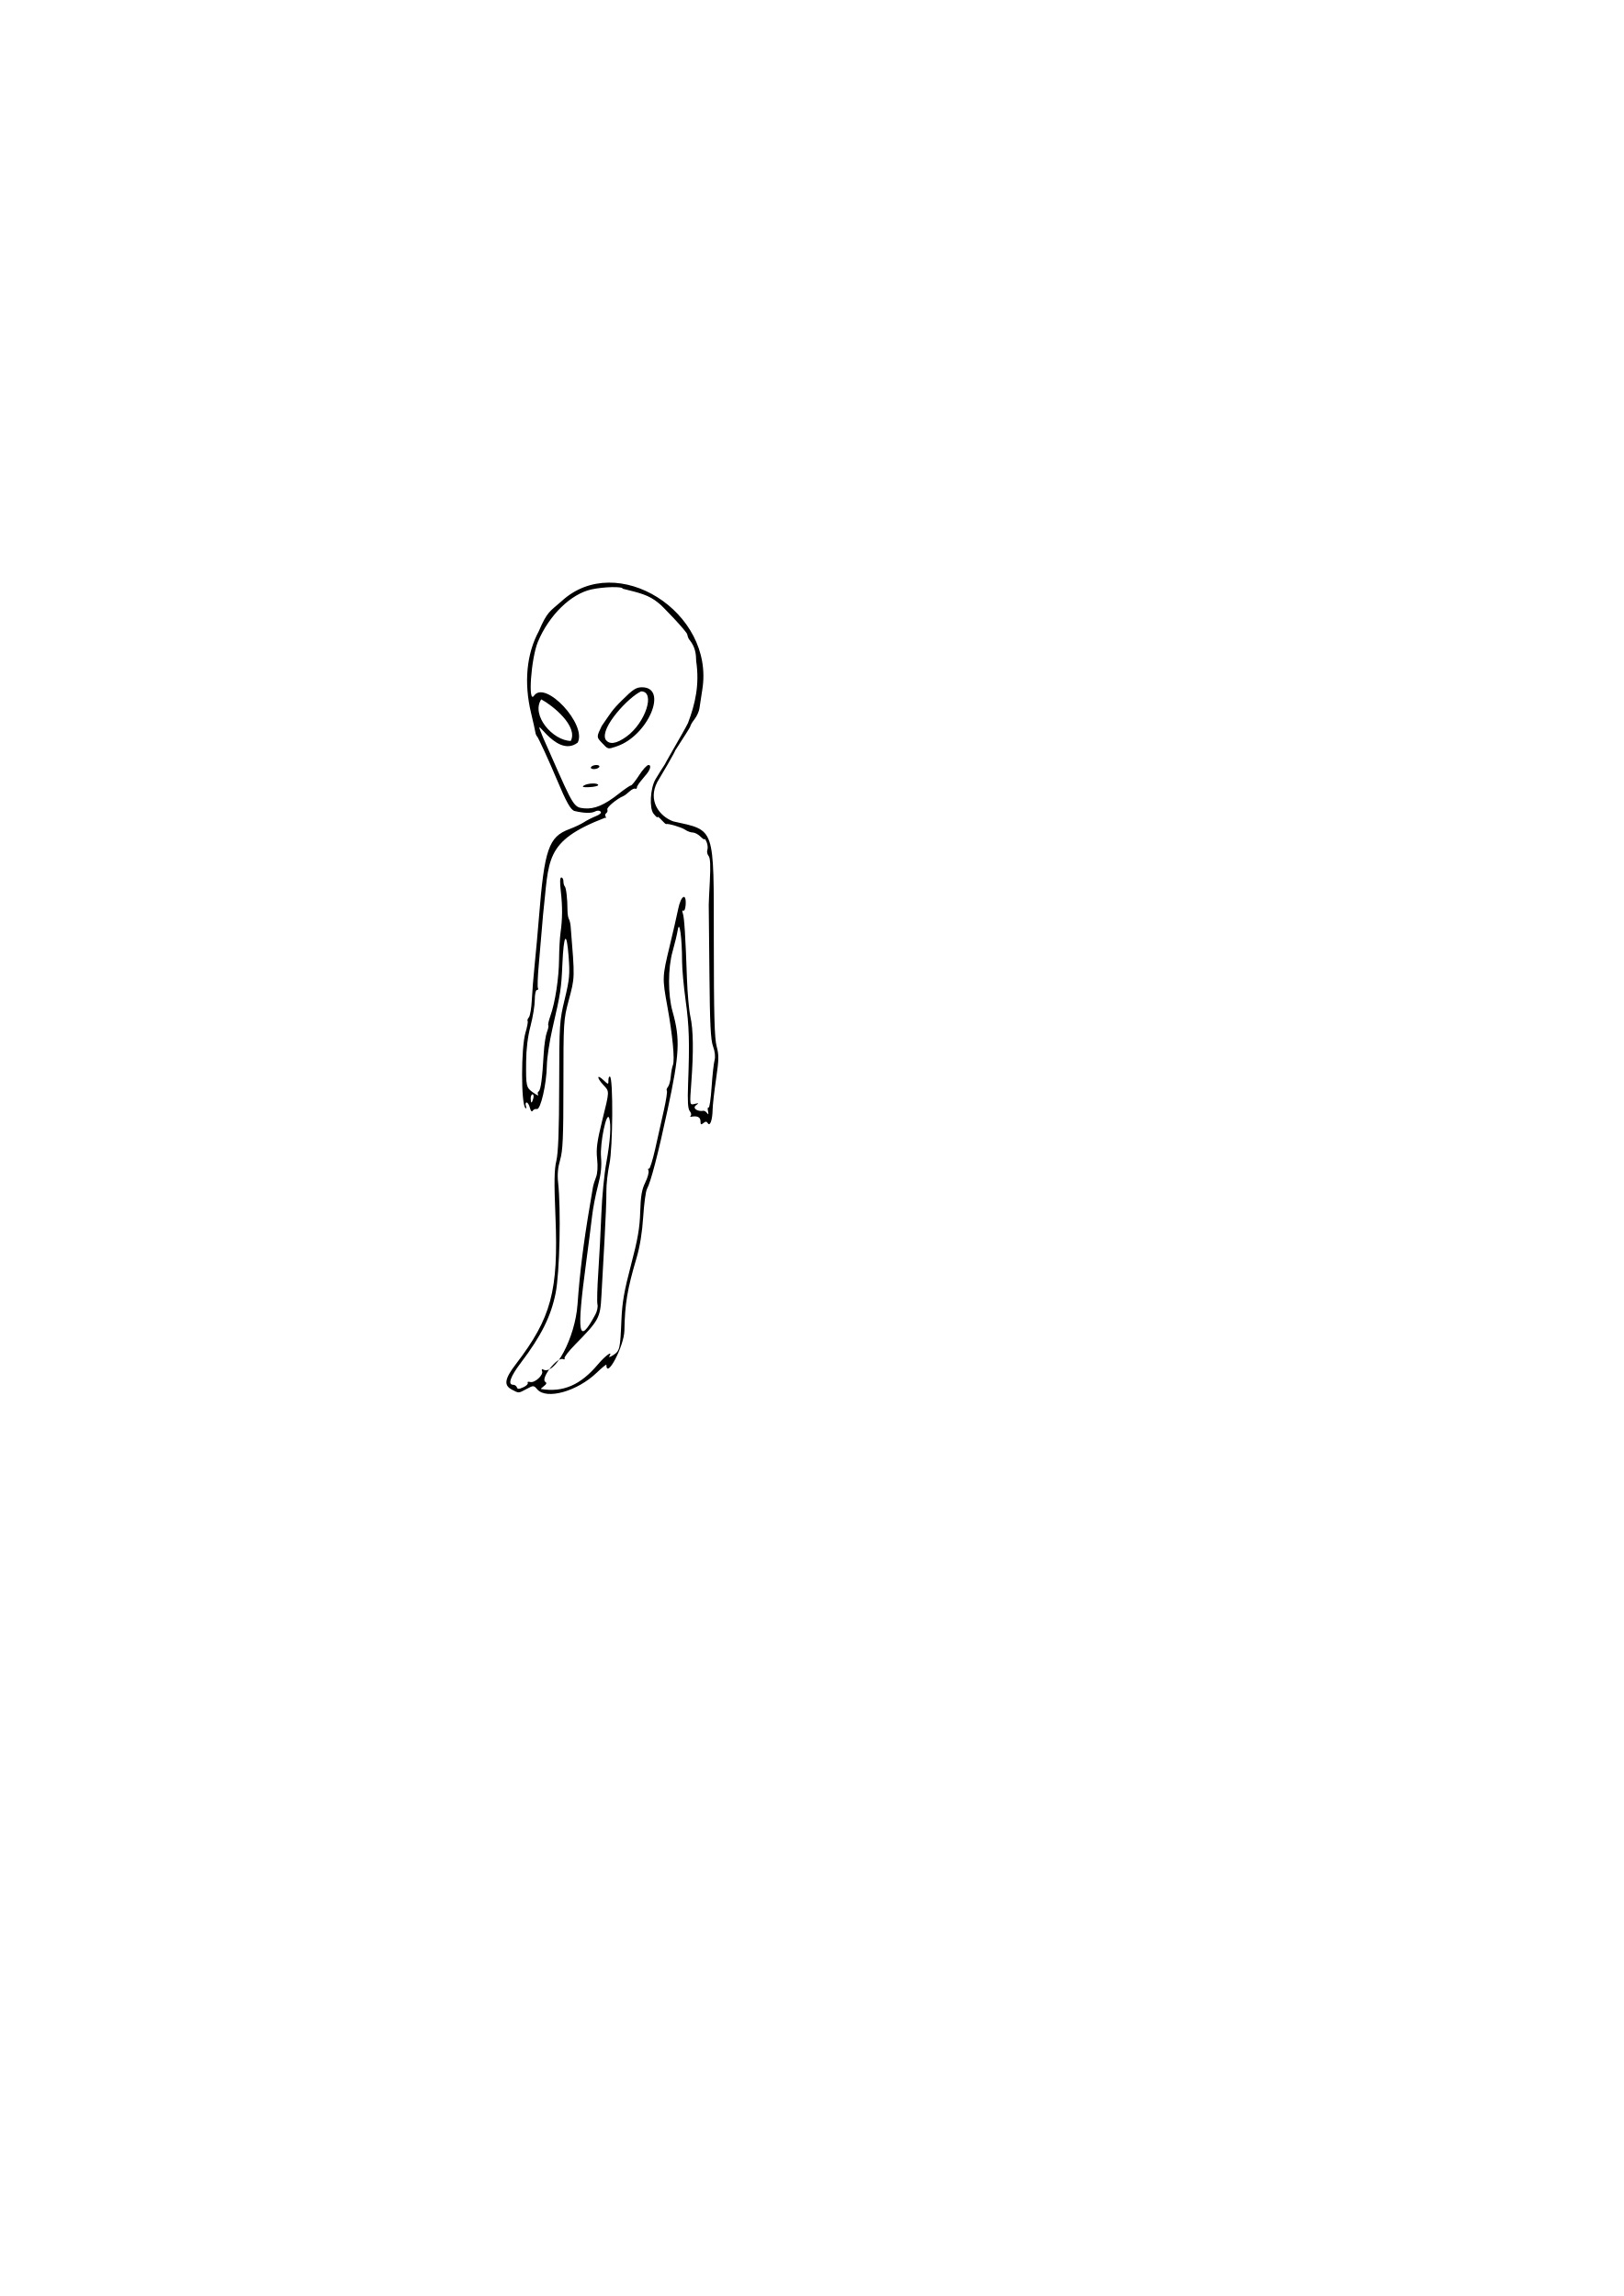
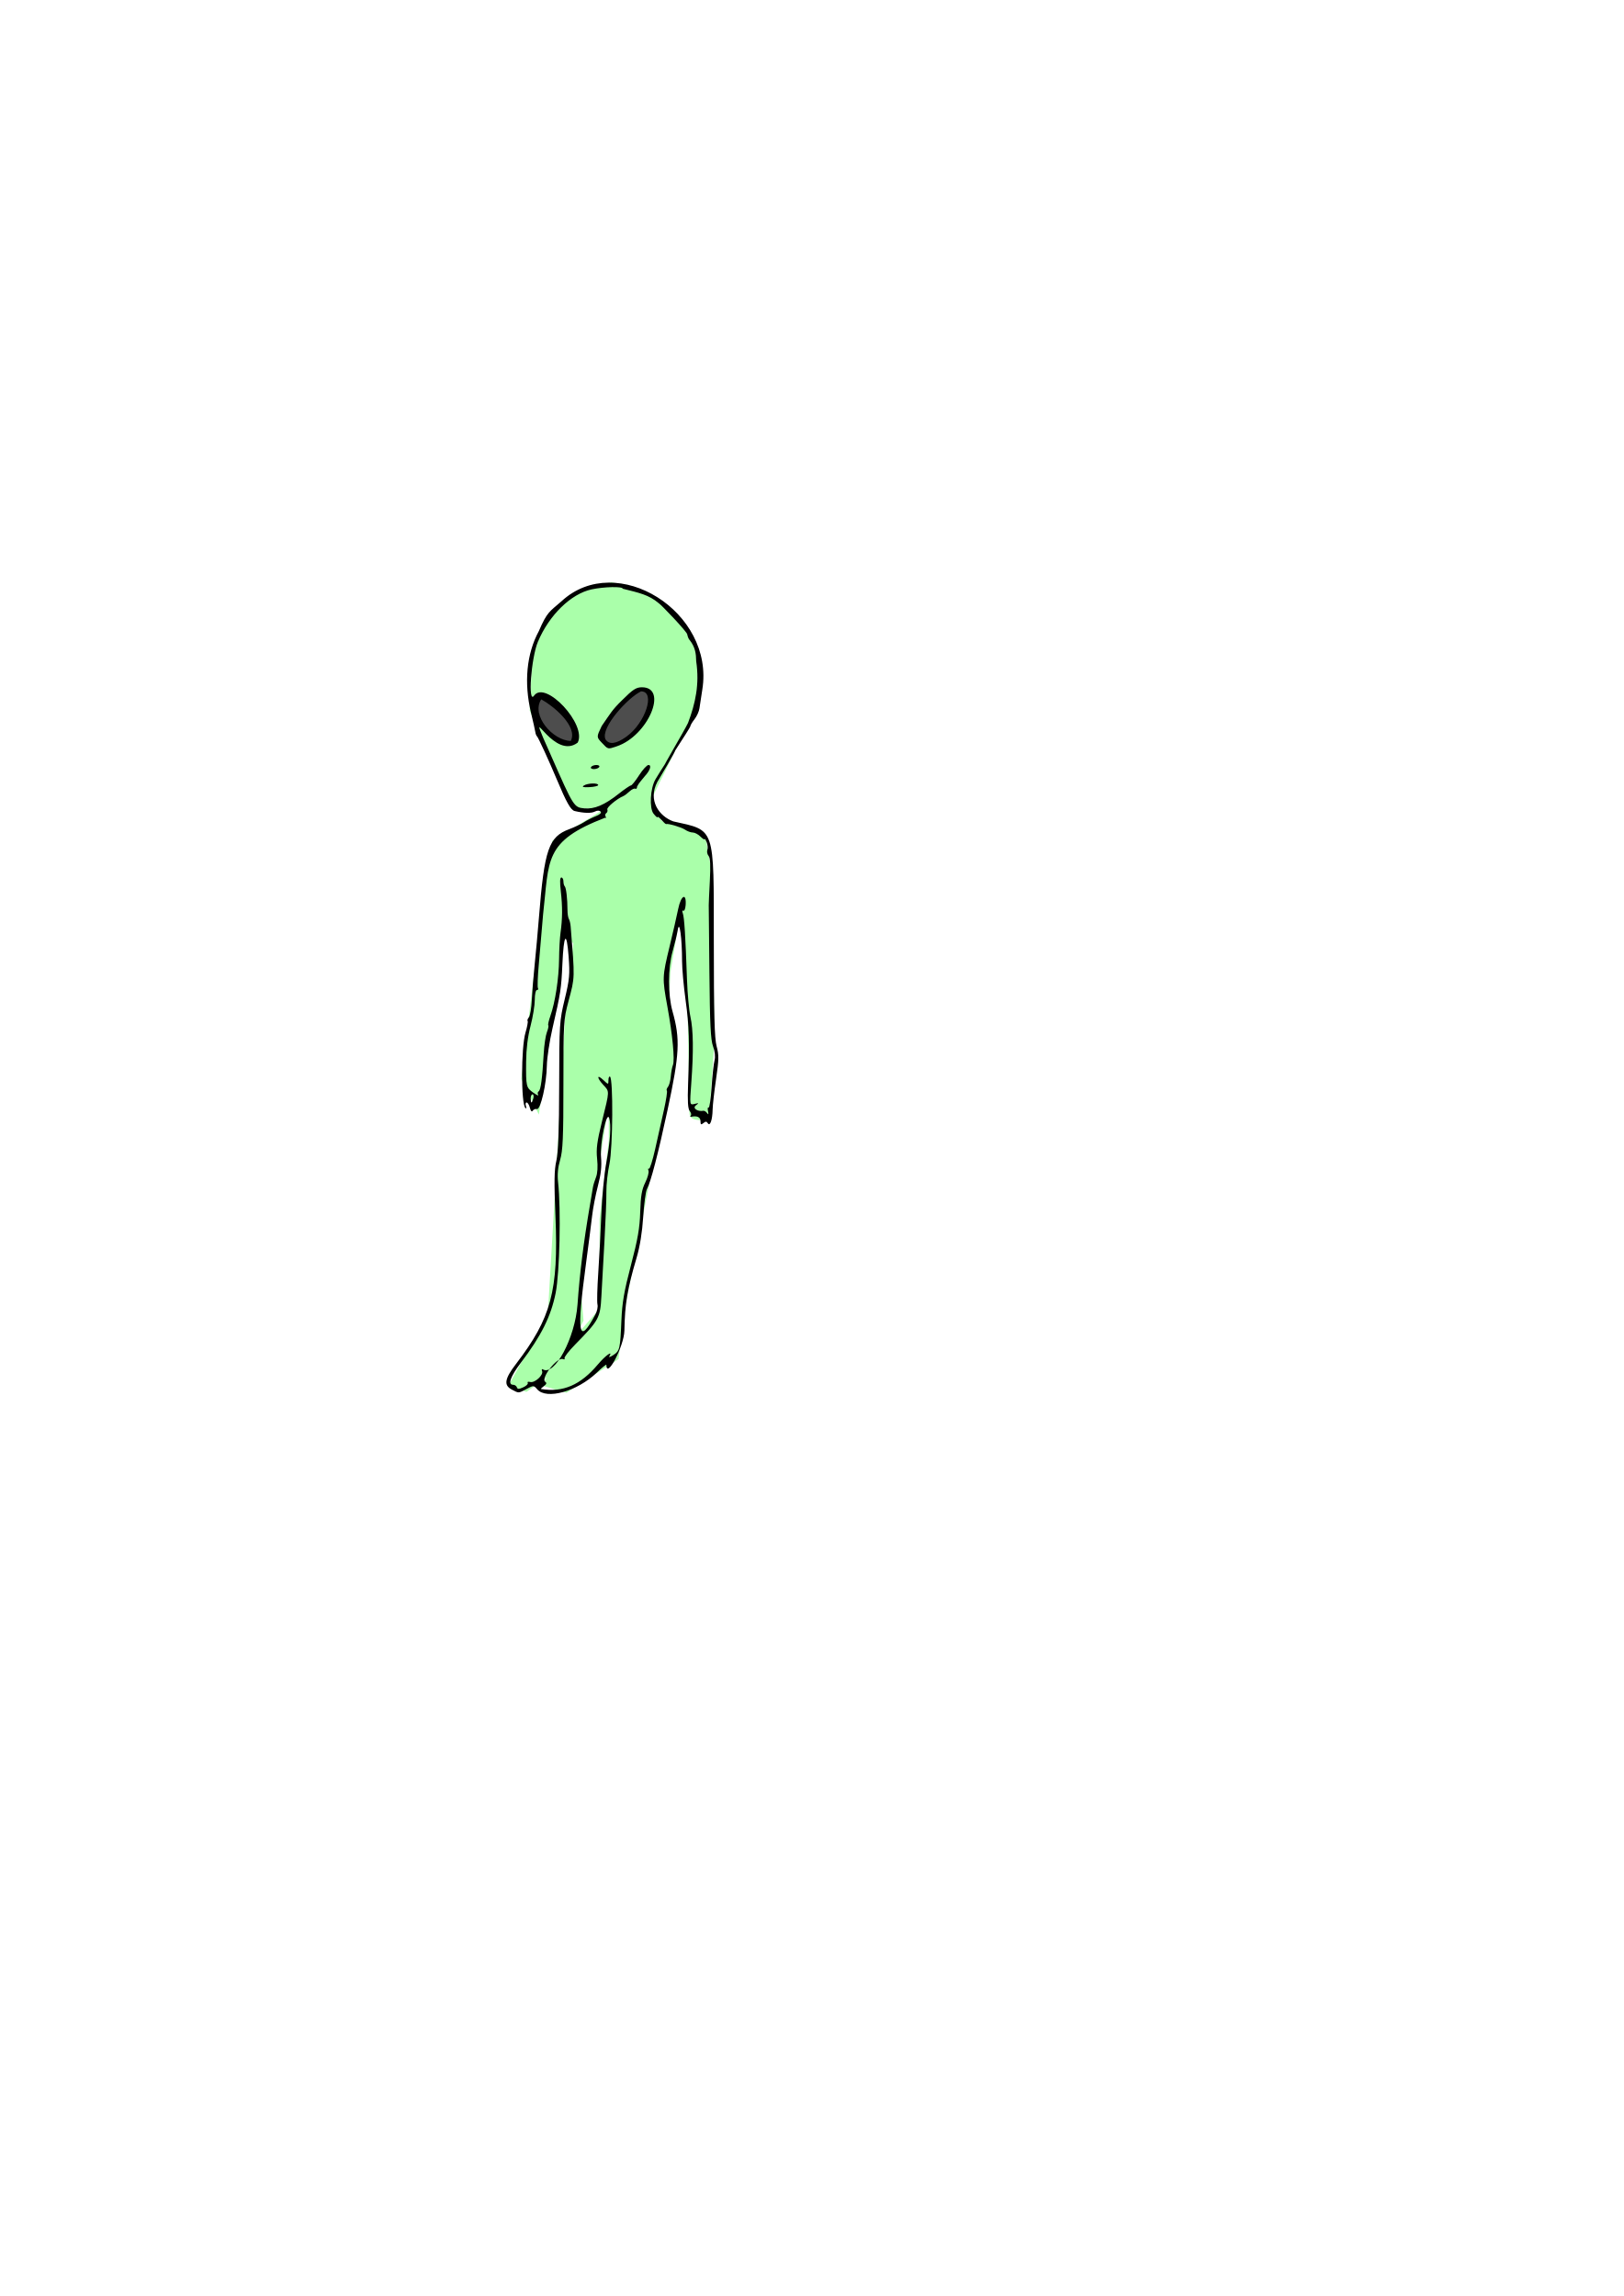
<svg xmlns="http://www.w3.org/2000/svg" width="210mm" height="297mm" id="svg2">
  <defs id="defs4" />
  <g id="layer1">
+     <path style="fill:#aaffaa;fill-opacity:1;stroke:#000000;stroke-width:2;stroke-miterlimit:1;stroke-opacity:0" d="M 278.397,290.881 L 298.99,284.601 L 320.153,291.859 L 329.595,300.859 L 341.778,317.704 L 340.131,347.942 L 335.946,355.083 L 318.263,391.057 L 323.534,401.405 L 344.789,408.453 L 348.066,427.456 L 349.236,509.313 L 346.53,547.481 C 336.439,548.378 336.982,545.669 336.982,542.504 L 335.959,484.6 L 332.135,448.857 L 327.717,475.4 L 326.859,493.045 L 330.153,517.808 L 317.43,578.46 L 305.005,642.078 L 302.367,664.468 L 276.89,680.927 L 264.541,677.285 L 284.534,649.666 L 293.202,639.663 L 293.061,596.104 L 297.605,557.522 L 297.535,540.332 L 283.623,626.748 L 285.231,645.631 L 276.352,664.095 L 267.474,673.331 L 257.337,680.47 L 248.458,677.542 L 267.772,642.884 L 274.252,532.179 L 276.36,494.657 L 280.247,461.286 L 276.126,456.686 L 263.404,544.922 L 254.834,527.568 L 265.246,441.403 L 270.023,410.999 L 294.915,395.836 L 278.992,394.913 L 258.917,347.35 L 260.103,322.229 L 264.849,307.397 L 278.397,290.881 z " id="path3576" />
+     <path style="fill:#4d4d4d;fill-opacity:1;stroke:#000000;stroke-width:2;stroke-miterlimit:1;stroke-opacity:0" d="M 280.677,355.685 C 280.677,359.355 282.322,361.16 280.314,363.566 C 278.306,365.973 274.773,361.384 271.711,361.384 C 263.53,352.666 264.863,356.612 262.5,344.765 C 262.719,341.463 259.835,341.325 262.897,341.325 C 265.959,341.325 272.531,345.245 274.539,347.652 C 276.547,350.059 280.677,352.015 280.677,355.685 z " id="path3657" />
+     <path style="fill:#4d4d4d;fill-opacity:1;stroke:#000000;stroke-width:2.184;stroke-miterlimit:1;stroke-opacity:0" d="M 294.223,357.82 C 295.082,361.388 295.725,362.386 298.617,364.165 C 301.508,365.944 304.53,360.496 308.08,359.641 C 315.523,348.88 317.941,355.217 317.907,343.039 C 316.879,339.891 317.152,336.823 313.602,337.678 C 310.052,338.533 303.349,344.18 301.585,347.081 C 299.821,349.981 293.363,354.253 294.223,357.82 z " id="path3660" />
    <path style="fill:#000000" d="M 250.161,679.353 C 246.142,677.236 246.662,674.11 252.244,666.823 C 269.472,644.335 273.023,631.08 271.523,594.865 C 270.818,577.85 270.91,571.995 271.953,567.509 C 272.897,563.448 273.297,552.813 273.338,530.657 C 273.395,500.512 273.482,499.161 276.045,488.513 C 278.403,478.72 278.612,476.433 277.951,467.664 C 276.981,454.793 275.578,456.42 274.914,471.187 C 274.358,483.563 274.094,485.278 270.034,502.898 C 268.591,509.159 267.368,517.259 267.315,520.898 C 267.186,529.821 264.274,542.611 262.463,542.211 C 261.71,542.044 260.775,542.424 260.385,543.056 C 259.952,543.756 259.421,543.192 259.024,541.608 C 258.666,540.181 257.945,539.013 257.423,539.013 C 256.901,539.013 256.756,539.801 257.101,540.763 C 257.469,541.788 257.352,542.168 256.82,541.681 C 254.652,539.695 254.683,512.204 256.861,504.868 C 257.71,502.011 258.184,499.454 257.916,499.185 C 257.648,498.917 257.921,498.104 258.523,497.379 C 259.125,496.653 259.777,492.787 259.972,488.787 C 260.167,484.786 260.795,477.013 261.366,471.513 C 261.938,466.013 262.873,455.663 263.446,448.513 C 266.113,415.182 268.205,409.104 278.3,405.364 C 280.836,404.424 284.036,402.915 285.411,402.009 C 286.786,401.103 289.398,399.769 291.216,399.044 C 293.3,398.212 294.171,397.374 293.574,396.776 C 292.976,396.179 291.939,396.182 290.768,396.784 C 289.016,397.687 285.43,397.588 280.911,396.513 C 279.001,396.059 276.904,392.346 272.157,381.013 C 268.412,372.074 263.097,360.503 262.51,360.013 C 262.18,359.738 261.818,358.838 261.704,358.013 C 261.59,357.188 260.634,352.913 259.578,348.513 C 256.035,333.747 257.382,319.657 263.397,308.538 C 267.502,299.02 268.609,299.094 274.506,293.925 C 301.457,269.044 349.465,299.201 343.304,337.141 C 342.735,340.646 342.109,344.751 341.913,346.263 C 341.717,347.775 340.624,350.198 339.484,351.648 C 338.343,353.097 337.411,354.705 337.411,355.22 C 337.411,355.735 323.749,376.766 324.055,375.64 C 324.552,373.81 334.025,358.163 336.319,353.448 C 339.904,343.966 341.993,334.612 340.314,323.263 C 340.251,319.554 339.853,316.395 337.137,312.94 C 336.712,312.624 336.176,311.392 335.947,310.201 C 336.036,309.033 322.872,295.263 322.002,294.91 C 317.065,290.717 312.313,289.824 304.411,287.824 C 304.411,286.642 295.354,286.833 289.21,288.145 C 279.094,290.304 268.371,300.773 262.935,313.796 C 259.611,321.76 257.978,344.504 261.044,340.126 C 266.548,332.269 287.058,354.33 282.379,363.073 C 271.215,371.619 258.902,344.92 265.484,360.642 C 266.675,363.321 268.442,367.313 269.41,369.513 C 280.399,394.472 280.556,394.722 285.577,395.201 C 290.551,395.675 295.452,393.608 302.426,388.096 C 305.266,385.85 307.953,384.013 308.396,384.013 C 308.84,384.013 310.646,381.763 312.411,379.013 C 314.175,376.263 316.233,374.013 316.984,374.013 C 318.644,374.013 317.786,376.68 315.246,379.415 C 313.292,381.939 312.433,382.564 311.411,384.572 C 311.411,385.43 311.029,385.895 310.562,385.607 C 310.095,385.318 308.837,385.899 307.767,386.896 C 306.696,387.894 305.39,388.891 304.865,389.112 C 301.586,390.491 296.494,394.709 296.873,395.731 C 297.12,396.401 296.886,397.22 296.351,397.55 C 295.816,397.881 295.68,398.64 296.049,399.237 C 296.418,399.834 296.313,400.079 295.815,399.782 C 265.613,411.4 268.567,420.323 265.477,447.013 C 264.881,454.438 263.944,465.388 263.394,471.345 C 262.844,477.303 262.649,482.591 262.961,483.095 C 263.273,483.6 263.052,484.013 262.47,484.013 C 261.87,484.013 261.411,486.114 261.411,488.853 C 261.411,491.515 260.477,497.253 259.336,501.603 C 257.987,506.744 257.233,512.839 257.181,519.013 C 257.078,531.265 257.184,531.716 260.758,534.261 C 262.416,535.441 263.458,535.899 263.075,535.279 C 262.692,534.659 262.804,533.888 263.324,533.567 C 264.332,532.944 265.095,527.191 265.784,515.013 C 266.017,510.888 266.717,506.213 267.338,504.625 C 267.959,503.036 268.263,501.533 268.015,501.284 C 267.766,501.036 268.229,498.961 269.044,496.673 C 271.379,490.112 273.193,478.27 273.281,469.013 C 273.325,464.338 273.648,458.488 273.998,456.013 C 274.956,449.248 274.996,443.253 274.133,435.763 C 273.619,431.304 273.704,429.013 274.383,429.013 C 274.948,429.013 275.411,429.838 275.411,430.847 C 275.411,431.855 275.703,432.972 276.06,433.329 C 276.759,434.029 277.388,439.459 277.395,444.849 C 277.397,446.683 277.701,448.674 278.071,449.272 C 278.44,449.871 278.837,451.52 278.951,452.937 C 281.033,478.691 281.065,477.564 277.926,489.359 C 275.493,498.505 275.411,499.839 275.411,530.232 C 275.411,556.155 275.13,562.595 273.806,567.052 C 272.718,570.717 272.397,574.233 272.808,577.984 C 274.271,591.33 273.589,622.295 271.617,632.146 C 269.325,643.588 264.582,653.093 254.564,666.316 C 249.467,673.045 248.081,677.013 250.827,677.013 C 251.607,677.013 252.43,677.571 252.657,678.252 C 252.985,679.235 253.63,679.234 255.796,678.247 C 257.296,677.564 258.272,676.599 257.966,676.102 C 257.659,675.606 258.198,675.407 259.164,675.659 C 261.387,676.24 265.73,672.289 264.99,670.359 C 264.684,669.562 264.848,669.165 265.354,669.478 C 271.045,672.995 281.141,654.099 282.303,637.758 C 283.41,622.18 285.265,607.352 288.4,589.013 C 289.011,585.438 289.655,581.613 289.83,580.513 C 290.005,579.413 290.683,577.179 291.336,575.549 C 292.086,573.679 292.288,570.357 291.885,566.549 C 291.37,561.679 291.841,558.1 294.326,548.013 C 298.031,532.968 298.005,533.758 294.911,530.419 C 291.66,526.911 291.66,524.96 294.911,528.013 C 297.411,530.362 297.411,530.362 297.411,528.129 C 297.411,526.9 297.756,526.109 298.178,526.37 C 299.791,527.367 299.58,561.16 297.911,569.013 C 297.035,573.138 296.361,579.213 296.414,582.513 C 296.467,585.813 296.05,596.613 295.486,606.513 C 294.923,616.413 294.24,628.705 293.969,633.828 C 293.413,644.321 292.763,645.514 281.158,657.334 C 277.993,660.557 275.654,663.598 275.959,664.092 C 276.265,664.586 275.891,664.751 275.13,664.459 C 272.272,663.363 264.054,674.057 266.562,675.607 C 267.36,676.1 267.148,676.732 265.871,677.666 C 264.858,678.407 264.227,679.046 264.47,679.086 C 275.228,680.85 283.748,677.171 292.246,667.094 C 295.967,662.68 299.797,659.961 297.847,663.117 C 297.471,663.724 298.35,663.444 299.799,662.494 C 302.968,660.418 303.17,659.551 303.757,645.513 C 304.122,636.803 305.095,631.184 308.432,618.513 C 311.754,605.905 312.711,600.393 312.95,592.513 C 313.185,584.731 313.729,581.55 315.402,578.167 C 316.584,575.776 317.299,573.165 316.992,572.365 C 316.685,571.564 316.785,571.127 317.216,571.393 C 317.646,571.659 319.026,567.294 320.283,561.695 C 321.54,556.095 323.458,547.526 324.545,542.652 C 325.633,537.779 326.276,533.545 325.975,533.244 C 325.674,532.944 325.909,532.117 326.498,531.409 C 327.086,530.7 327.71,528.408 327.885,526.317 C 328.06,524.225 328.534,521.696 328.939,520.698 C 329.929,518.256 328.768,506.028 326.215,492.013 C 323.687,478.134 323.707,477.621 327.363,462.513 C 328.961,455.913 330.831,447.746 331.519,444.364 C 332.882,437.659 335.609,436.275 335.152,442.52 C 335.019,444.334 334.497,445.563 333.991,445.252 C 333.474,444.934 333.373,445.472 333.76,446.48 C 334.494,448.395 335.076,457.539 335.797,478.513 C 336.042,485.663 336.799,493.988 337.479,497.013 C 338.915,503.408 339.059,514.06 337.918,529.42 C 337.108,540.326 337.108,540.326 339.509,539.719 C 341.689,539.169 341.747,539.236 340.137,540.44 C 338.365,541.767 340.91,543.584 343.819,543.069 C 344.319,542.98 345.145,543.494 345.656,544.211 C 346.302,545.117 346.434,544.829 346.091,543.262 C 345.819,542.024 345.945,541.225 346.369,541.488 C 346.794,541.75 347.454,537.295 347.836,531.587 C 348.219,525.879 348.869,519.946 349.282,518.402 C 349.756,516.63 349.485,514.105 348.549,511.554 C 347.378,508.366 347.004,500.76 346.775,475.513 C 346.616,457.913 346.468,443.063 346.446,442.513 C 346.425,441.963 346.665,436.648 346.98,430.701 C 347.383,423.093 347.202,419.467 346.37,418.464 C 345.719,417.68 345.448,416.359 345.767,415.527 C 346.086,414.696 345.94,413.003 345.442,411.764 C 344.945,410.526 344.509,409.851 344.474,410.263 C 344.439,410.676 343.511,410.113 342.411,409.013 C 341.311,407.913 339.611,407.013 338.633,407.013 C 337.656,407.013 335.968,406.396 334.883,405.641 C 333.174,404.452 326.49,402.473 325.598,402.891 C 325.426,402.972 324.413,402.064 323.348,400.873 C 322.282,399.682 321.411,399.062 321.411,399.495 C 321.411,399.929 320.526,399.158 319.444,397.783 C 317.384,395.164 317.758,385.433 320.492,380.861 C 327.197,369.647 338.094,354.275 321.341,382.257 C 316.536,391.326 322.227,399.087 329.12,401.578 C 349.752,406.184 348.907,403.691 348.928,460.013 C 348.941,495.921 349.254,507.652 350.298,511.513 C 351.463,515.82 351.426,518.04 350.031,527.528 C 349.14,533.586 348.379,540.336 348.34,542.528 C 348.252,547.54 347.067,550.884 345.994,549.148 C 345.41,548.203 344.904,548.189 343.822,549.087 C 342.682,550.033 342.411,549.85 342.411,548.136 C 342.411,546.173 340.792,545.397 337.911,545.978 C 337.361,546.089 337.244,545.846 337.652,545.439 C 338.06,545.031 337.835,544.02 337.152,543.193 C 336.262,542.114 336.034,538.413 336.347,530.101 C 337.123,509.497 336.894,501.745 335.136,489.043 C 334.187,482.185 333.411,473.588 333.411,469.94 C 333.411,458.787 332.158,449.491 331.332,454.513 C 330.97,456.713 329.838,461.438 328.817,465.013 C 326.472,473.221 326.445,486.333 328.755,494.513 C 332.56,507.981 332.19,515.352 326.347,542.513 C 321.638,564.403 318.167,577.731 316.236,581.339 C 315.64,582.454 314.818,588.574 314.411,594.939 C 313.929,602.462 312.79,609.489 311.159,615.013 C 306.617,630.39 305.465,637.276 305.219,650.513 C 305.078,658.118 296.411,674.6 296.411,667.264 C 296.411,666.892 294.273,668.637 291.661,671.141 C 282.152,680.254 267.127,684.451 262.619,679.253 C 260.892,677.263 260.804,677.26 257.387,679.079 C 253.345,681.231 253.701,681.217 250.161,679.353 z M 291.039,642.647 C 291.888,641.07 292.345,638.869 292.054,637.756 C 291.762,636.642 291.943,629.607 292.455,622.122 C 292.966,614.637 293.642,601.763 293.956,593.513 C 294.269,585.263 295.354,574.013 296.367,568.513 C 298.328,557.86 298.845,549.957 297.797,546.654 C 296.559,542.755 293.206,558.782 293.801,565.754 C 294.186,570.265 293.764,574.145 292.28,579.754 C 291.151,584.022 289.868,590.663 289.43,594.513 C 288.991,598.363 287.693,608.488 286.545,617.013 C 281.742,652.672 282.699,658.133 291.039,642.647 z M 260.7,537.013 C 260.988,535.913 260.816,535.013 260.317,535.013 C 259.819,535.013 259.411,535.913 259.411,537.013 C 259.411,538.113 259.583,539.013 259.794,539.013 C 260.005,539.013 260.413,538.113 260.7,537.013 z M 279.009,362.248 C 282.673,355.048 270.296,344.987 264.571,341.914 C 259.487,349.635 270.13,362.067 279.009,362.248 z M 285.411,384.045 C 287.206,382.847 292.411,382.678 292.411,383.818 C 292.411,384.26 290.498,384.718 288.161,384.834 C 285.041,384.99 284.31,384.78 285.411,384.045 z M 288.911,375.013 C 289.251,374.463 290.429,374.013 291.529,374.013 C 292.629,374.013 293.251,374.463 292.911,375.013 C 292.571,375.563 291.393,376.013 290.293,376.013 C 289.193,376.013 288.571,375.563 288.911,375.013 z M 294.222,363.171 C 291.539,360.329 291.539,360.329 294.139,354.921 C 298.56,348.596 299.022,347.271 304.161,342.263 C 309.365,337.059 310.977,336.013 313.796,336.013 C 326.866,336.013 316.769,359.731 301.511,364.869 C 297.039,366.375 297.303,366.436 294.222,363.171 z M 306.157,360.182 C 315.529,353.467 320.564,338.013 313.38,338.013 C 307.274,340.792 293.315,355.751 295.98,361.479 C 297.752,364.184 301.181,363.747 306.157,360.182 z " id="path2447" />
  </g>
</svg>
